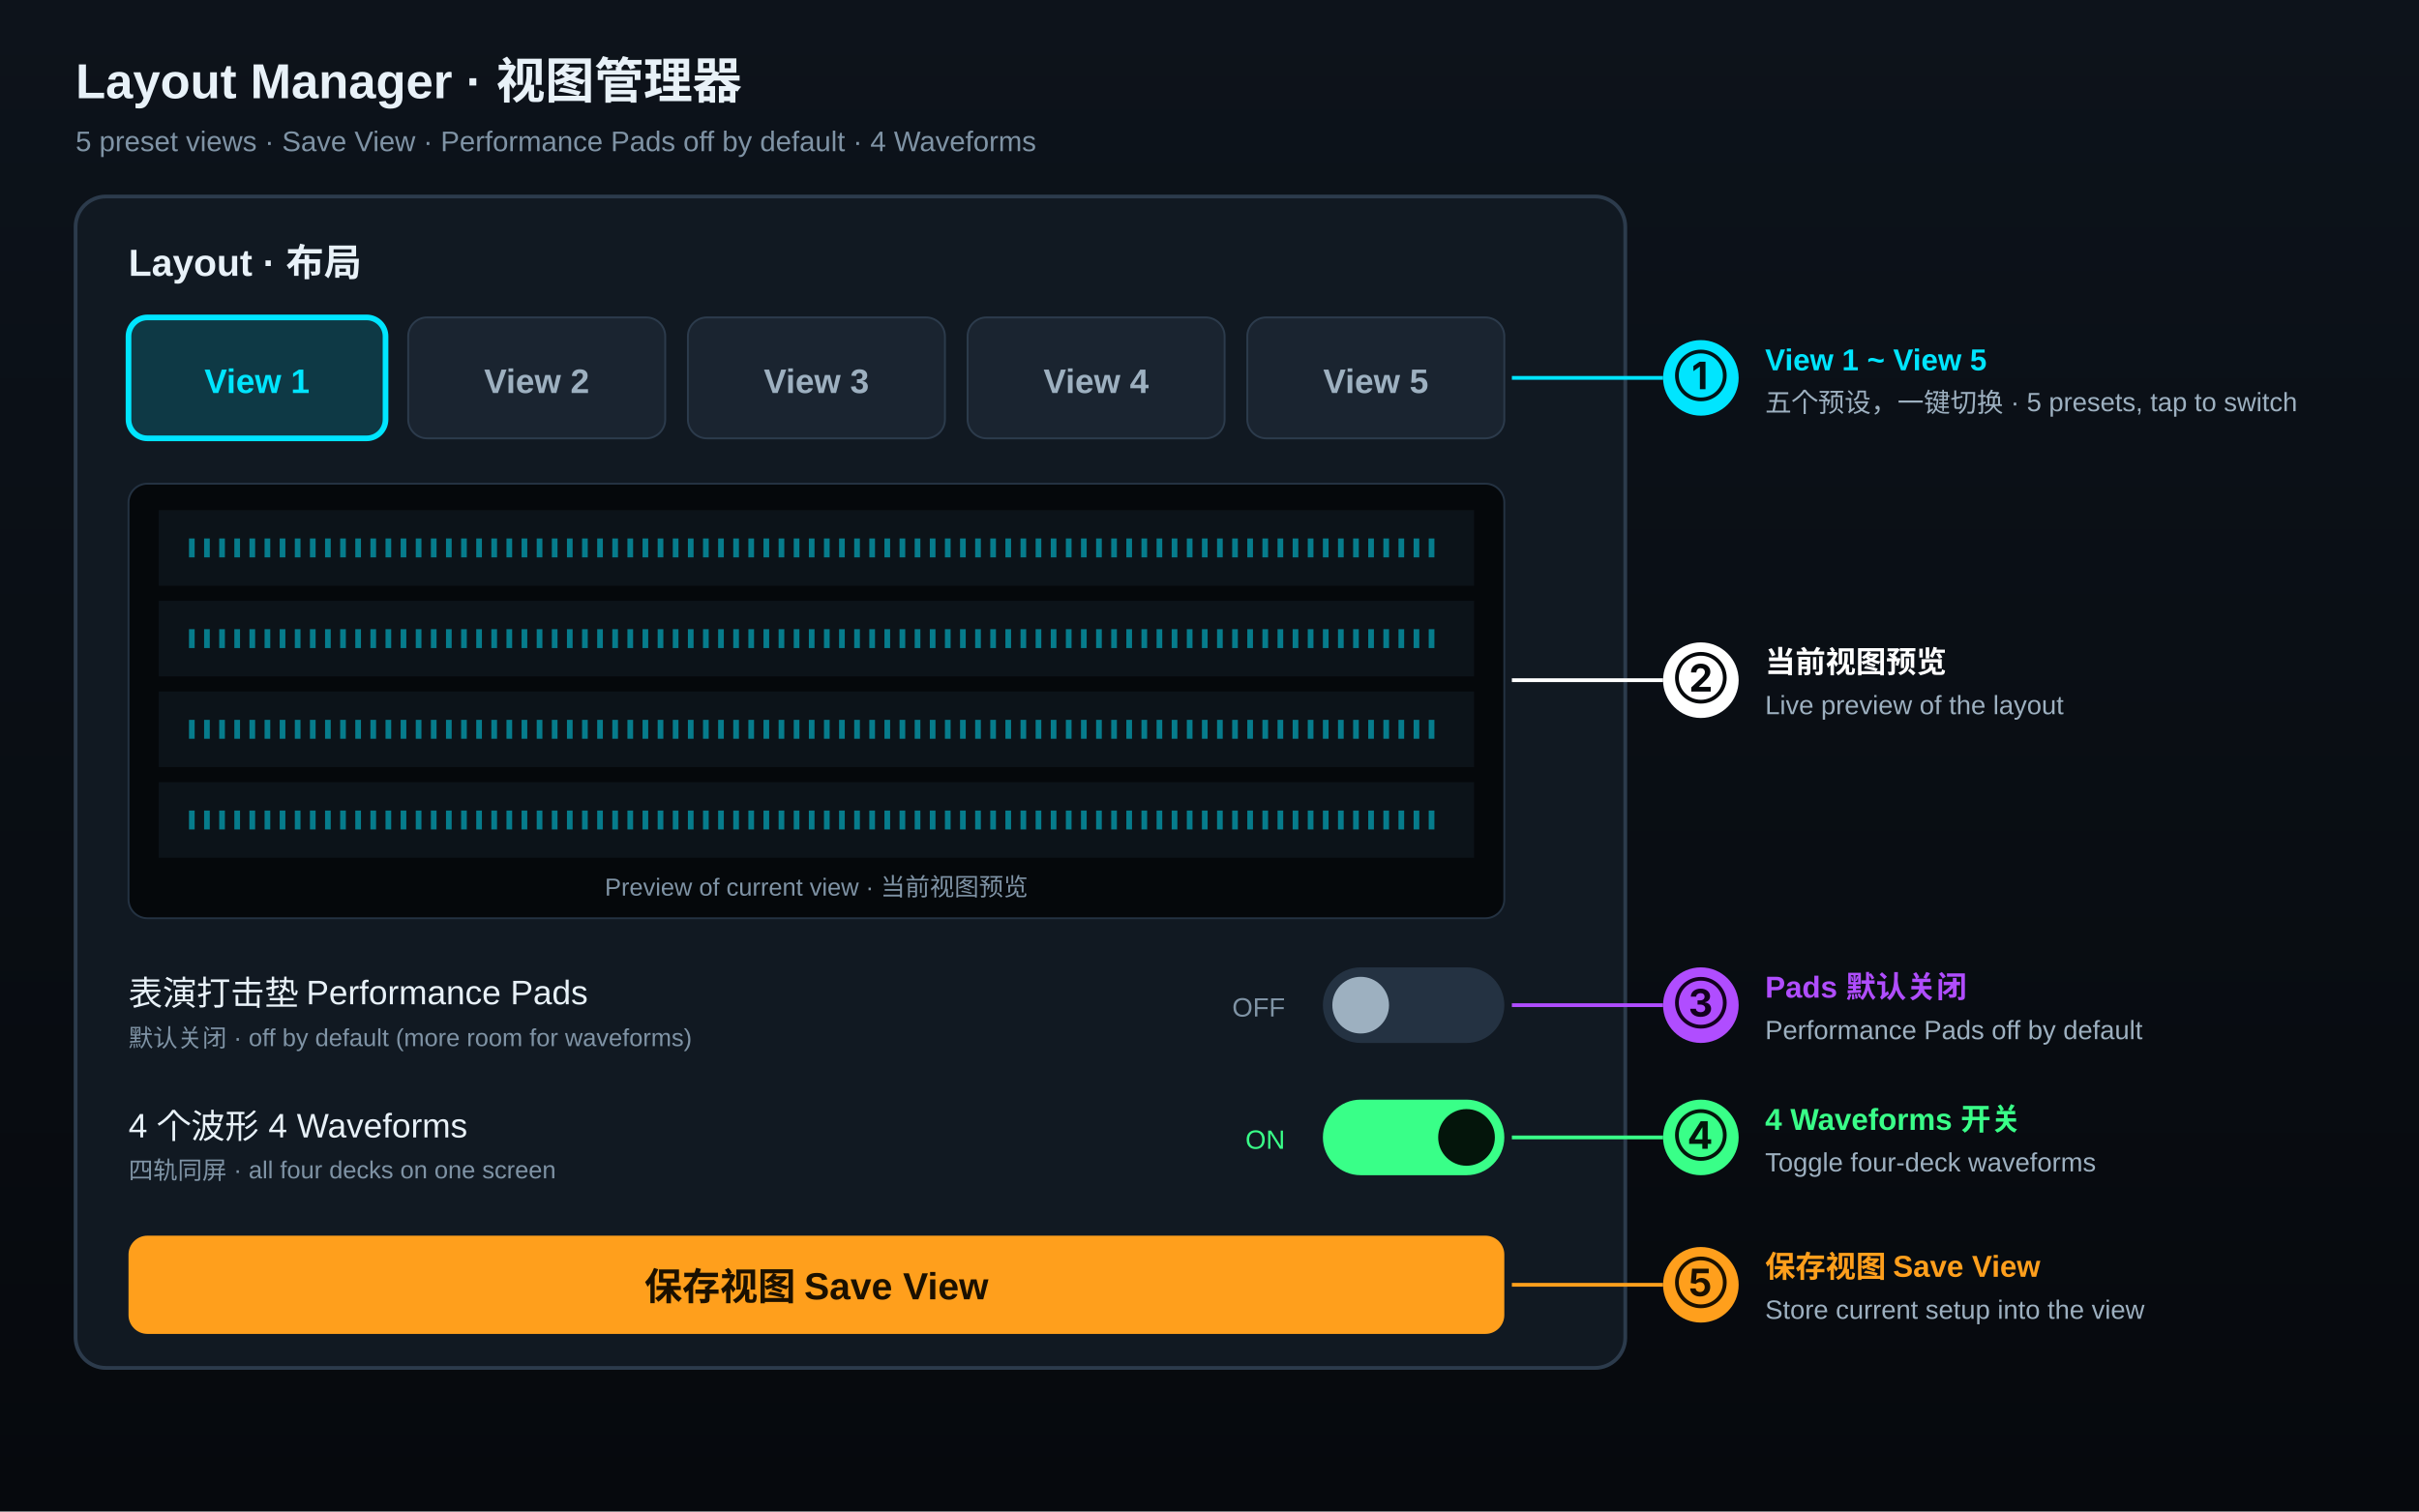
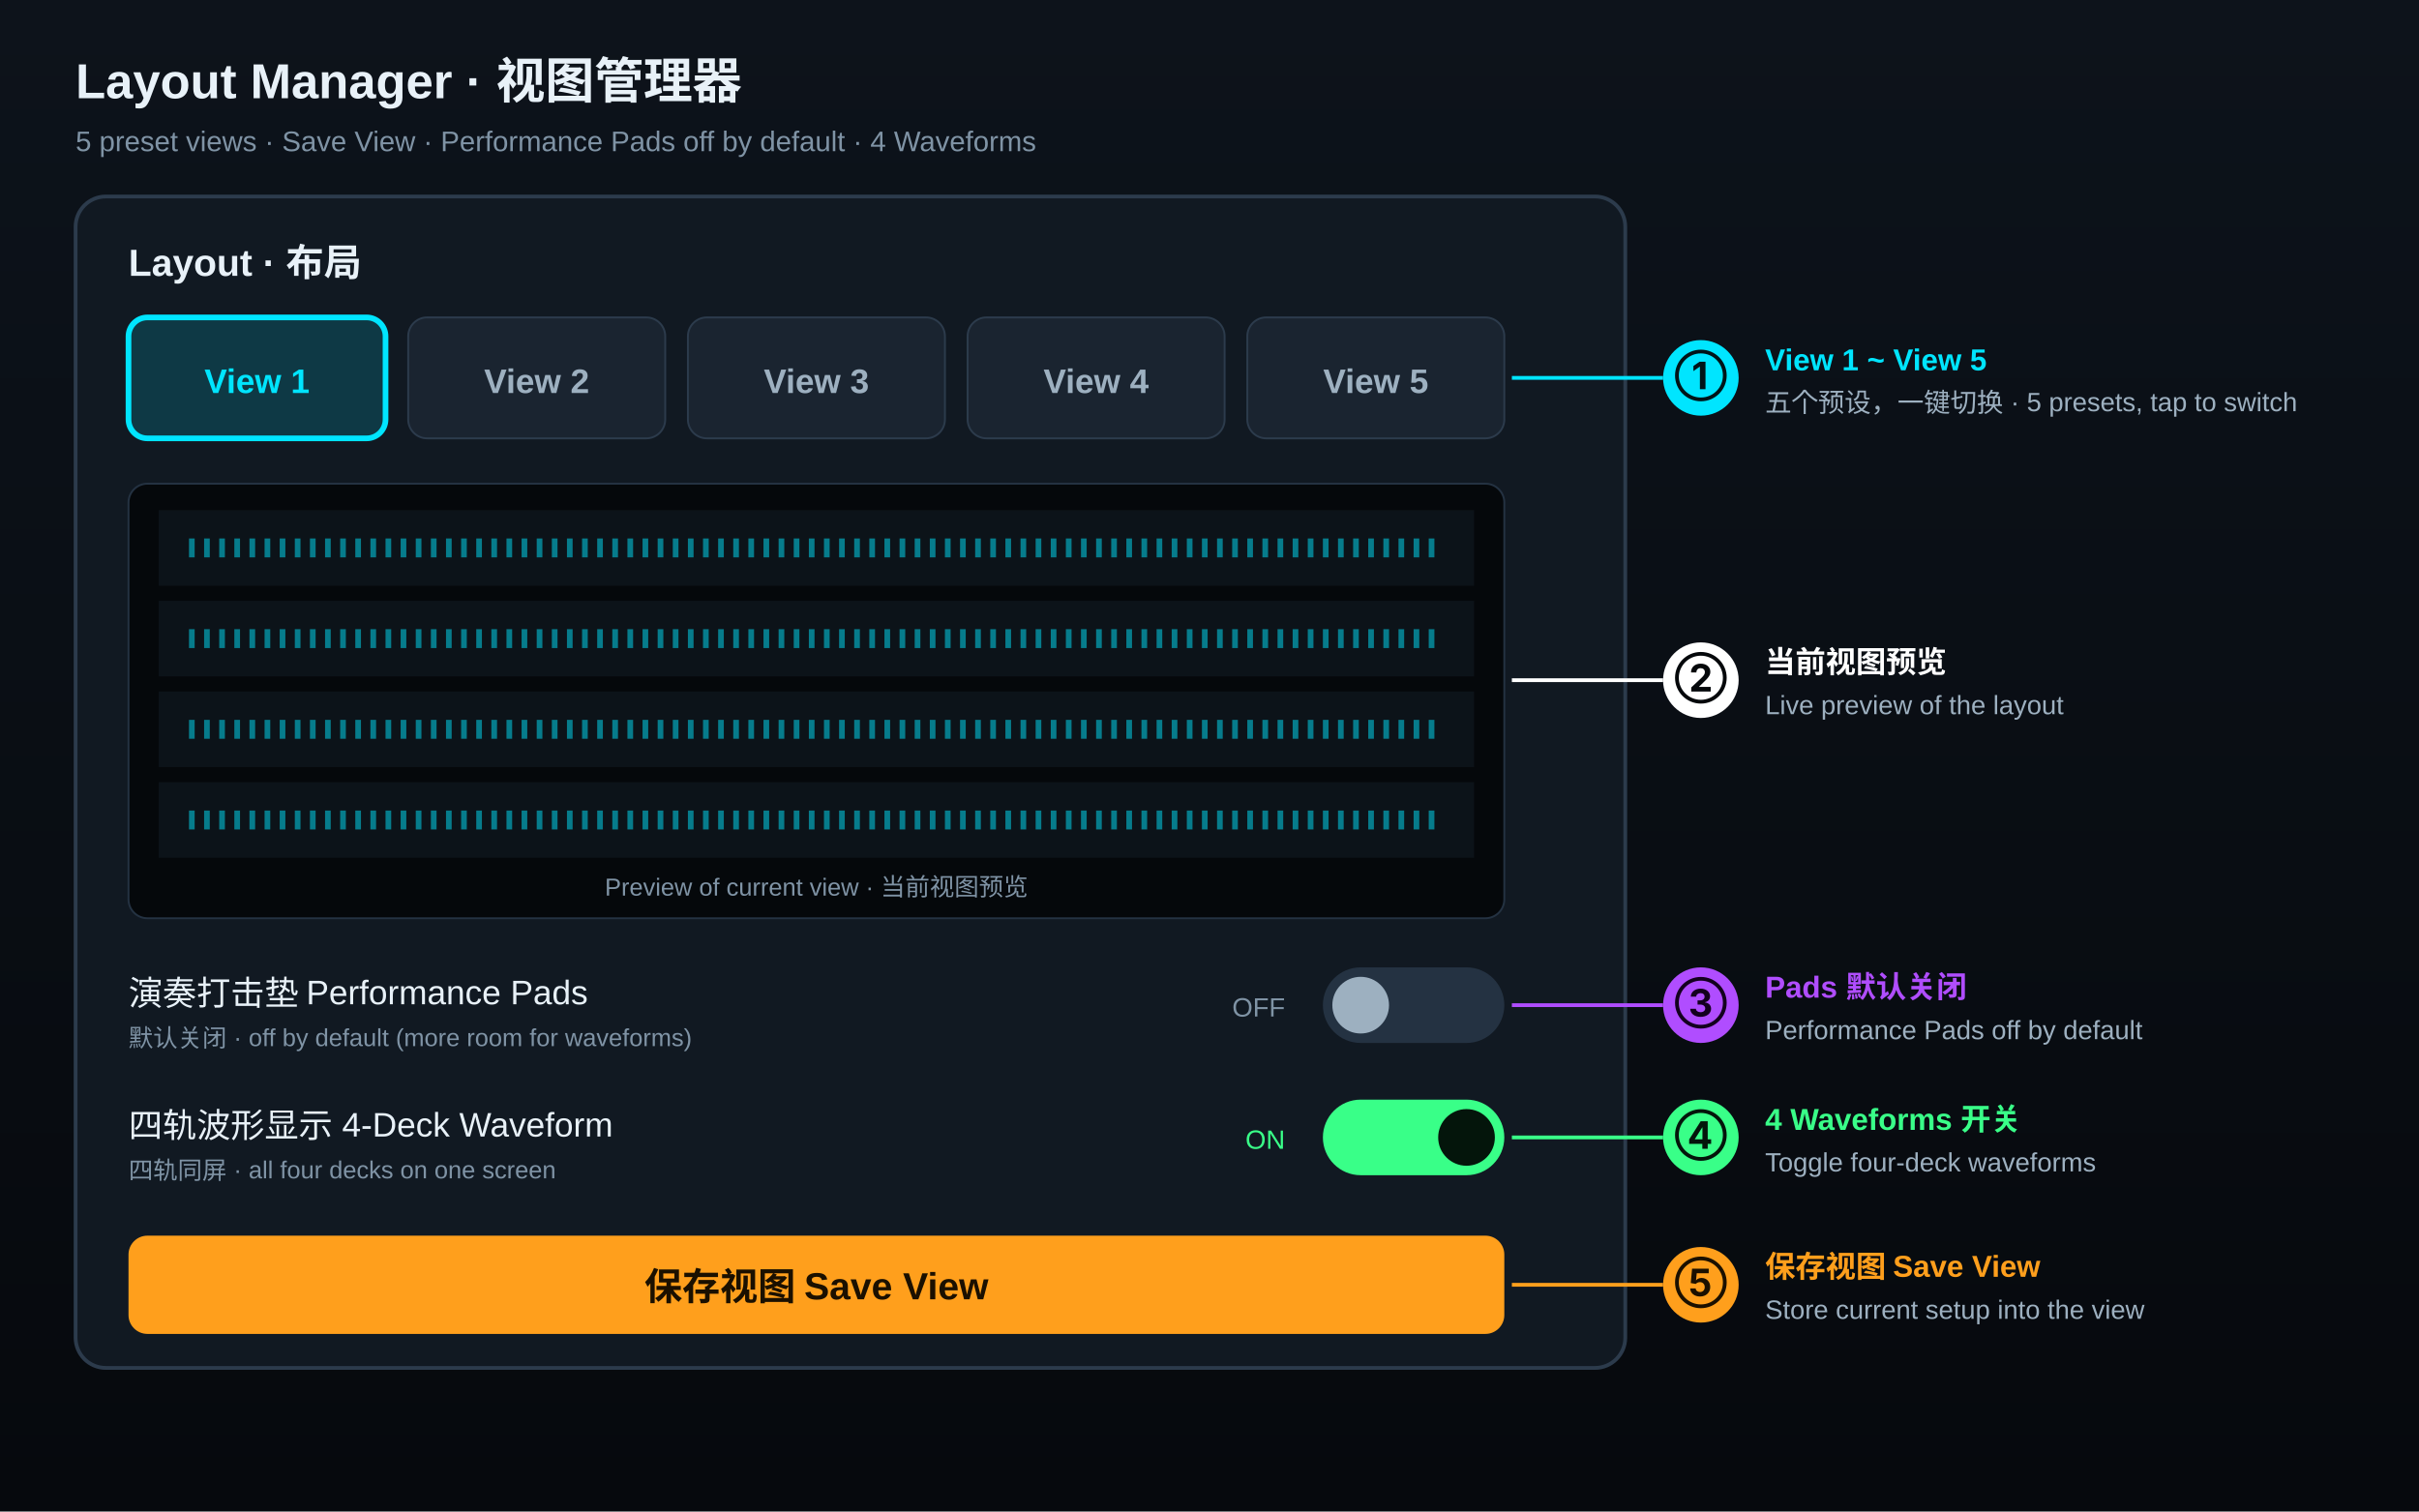
<svg xmlns="http://www.w3.org/2000/svg" viewBox="0 0 1280 800" width="1280" height="800" font-family="-apple-system,'Helvetica Neue','PingFang SC','Microsoft YaHei',Arial,sans-serif">
  <defs>
    <linearGradient id="bg" x1="0" y1="0" x2="0" y2="1">
      <stop offset="0" stop-color="#0d131b" />
      <stop offset="1" stop-color="#06090d" />
    </linearGradient>
  </defs>
  <rect width="1280" height="800" fill="url(#bg)" />
  <text x="40" y="52" fill="#e8f1f8" font-size="26" font-weight="700">Layout Manager · 视图管理器</text>
  <text x="40" y="80" fill="#7f93a5" font-size="15">5 preset views · Save View · Performance Pads off by default · 4 Waveforms</text>
  <rect x="40" y="104" width="820" height="620" rx="16" fill="#111922" stroke="#2c3b4c" stroke-width="2" />
  <text x="68" y="146" fill="#e8f1f8" font-size="20" font-weight="700">Layout · 布局</text>
  <g font-size="18" font-weight="700" text-anchor="middle">
    <rect x="68" y="168" width="136" height="64" rx="10" fill="#00e5ff" fill-opacity=".16" stroke="#00e5ff" stroke-width="3" />
    <text x="136" y="208" fill="#00e5ff">View 1</text>
    <rect x="216" y="168" width="136" height="64" rx="10" fill="#1a2430" stroke="#2c3b4c" />
    <text x="284" y="208" fill="#9db0c0">View 2</text>
    <rect x="364" y="168" width="136" height="64" rx="10" fill="#1a2430" stroke="#2c3b4c" />
    <text x="432" y="208" fill="#9db0c0">View 3</text>
    <rect x="512" y="168" width="136" height="64" rx="10" fill="#1a2430" stroke="#2c3b4c" />
    <text x="580" y="208" fill="#9db0c0">View 4</text>
    <rect x="660" y="168" width="136" height="64" rx="10" fill="#1a2430" stroke="#2c3b4c" />
    <text x="728" y="208" fill="#9db0c0">View 5</text>
  </g>
  <rect x="68" y="256" width="728" height="230" rx="10" fill="#05080b" stroke="#243242" />
  <g>
    <rect x="84" y="270" width="696" height="40" fill="#0c1319" />
    <rect x="84" y="318" width="696" height="40" fill="#0c1319" />
    <rect x="84" y="366" width="696" height="40" fill="#0c1319" />
    <rect x="84" y="414" width="696" height="40" fill="#0c1319" />
    <path d="M100 290h660M100 338h660M100 386h660M100 434h660" stroke="#00e5ff" stroke-width="10" stroke-dasharray="3 5" opacity=".5" />
  </g>
  <text x="432" y="474" fill="#7f93a5" font-size="13" text-anchor="middle">Preview of current view · 当前视图预览</text>
  <g font-size="18">
-     <text x="68" y="532" fill="#e8f1f8">表演打击垫 Performance Pads</text>
+     <text x="68" y="532" fill="#e8f1f8">演奏打击垫 Performance Pads</text>
    <text x="68" y="554" fill="#7f93a5" font-size="13">默认关闭 · off by default (more room for waveforms)</text>
    <rect x="700" y="512" width="96" height="40" rx="20" fill="#243242" />
    <circle cx="720" cy="532" r="15" fill="#9db0c0" />
    <text x="680" y="538" fill="#7f93a5" font-size="14" text-anchor="end">OFF</text>
-     <text x="68" y="602" fill="#e8f1f8">4 个波形 4 Waveforms</text>
+     <text x="68" y="602" fill="#e8f1f8">四轨波形显示 4-Deck Waveform</text>
    <text x="68" y="624" fill="#7f93a5" font-size="13">四轨同屏 · all four decks on one screen</text>
    <rect x="700" y="582" width="96" height="40" rx="20" fill="#39ff88" />
    <circle cx="776" cy="602" r="15" fill="#04150b" />
    <text x="680" y="608" fill="#39ff88" font-size="14" text-anchor="end">ON</text>
  </g>
  <rect x="68" y="654" width="728" height="52" rx="10" fill="#ff9f1c" />
  <text x="432" y="688" fill="#1b1000" font-size="20" font-weight="700" text-anchor="middle">保存视图 Save View</text>
  <g font-size="16" font-weight="700">
    <g transform="translate(900,200)">
      <circle r="20" fill="#00e5ff" />
      <text y="6" text-anchor="middle" fill="#001418" font-size="20">①</text>
    </g>
    <path d="M880 200 H800" stroke="#00e5ff" stroke-width="2" />
    <text x="934" y="196" fill="#00e5ff">View 1 ~ View 5</text>
    <text x="934" y="218" fill="#9db0c0" font-size="14" font-weight="400">五个预设，一键切换 · 5 presets, tap to switch</text>
    <g transform="translate(900,360)">
      <circle r="20" fill="#ffffff" />
      <text y="6" text-anchor="middle" fill="#05080b" font-size="20">②</text>
    </g>
    <path d="M880 360 H800" stroke="#ffffff" stroke-width="2" />
    <text x="934" y="356" fill="#ffffff">当前视图预览</text>
    <text x="934" y="378" fill="#9db0c0" font-size="14" font-weight="400">Live preview of the layout</text>
    <g transform="translate(900,532)">
      <circle r="20" fill="#b04dff" />
      <text y="6" text-anchor="middle" fill="#14001f" font-size="20">③</text>
    </g>
    <path d="M880 532 H800" stroke="#b04dff" stroke-width="2" />
    <text x="934" y="528" fill="#b04dff">Pads 默认关闭</text>
    <text x="934" y="550" fill="#9db0c0" font-size="14" font-weight="400">Performance Pads off by default</text>
    <g transform="translate(900,602)">
      <circle r="20" fill="#39ff88" />
      <text y="6" text-anchor="middle" fill="#04150b" font-size="20">④</text>
    </g>
    <path d="M880 602 H800" stroke="#39ff88" stroke-width="2" />
    <text x="934" y="598" fill="#39ff88">4 Waveforms 开关</text>
    <text x="934" y="620" fill="#9db0c0" font-size="14" font-weight="400">Toggle four-deck waveforms</text>
    <g transform="translate(900,680)">
      <circle r="20" fill="#ff9f1c" />
      <text y="6" text-anchor="middle" fill="#1b1000" font-size="20">⑤</text>
    </g>
    <path d="M880 680 H800" stroke="#ff9f1c" stroke-width="2" />
    <text x="934" y="676" fill="#ff9f1c">保存视图 Save View</text>
    <text x="934" y="698" fill="#9db0c0" font-size="14" font-weight="400">Store current setup into the view</text>
  </g>
</svg>
